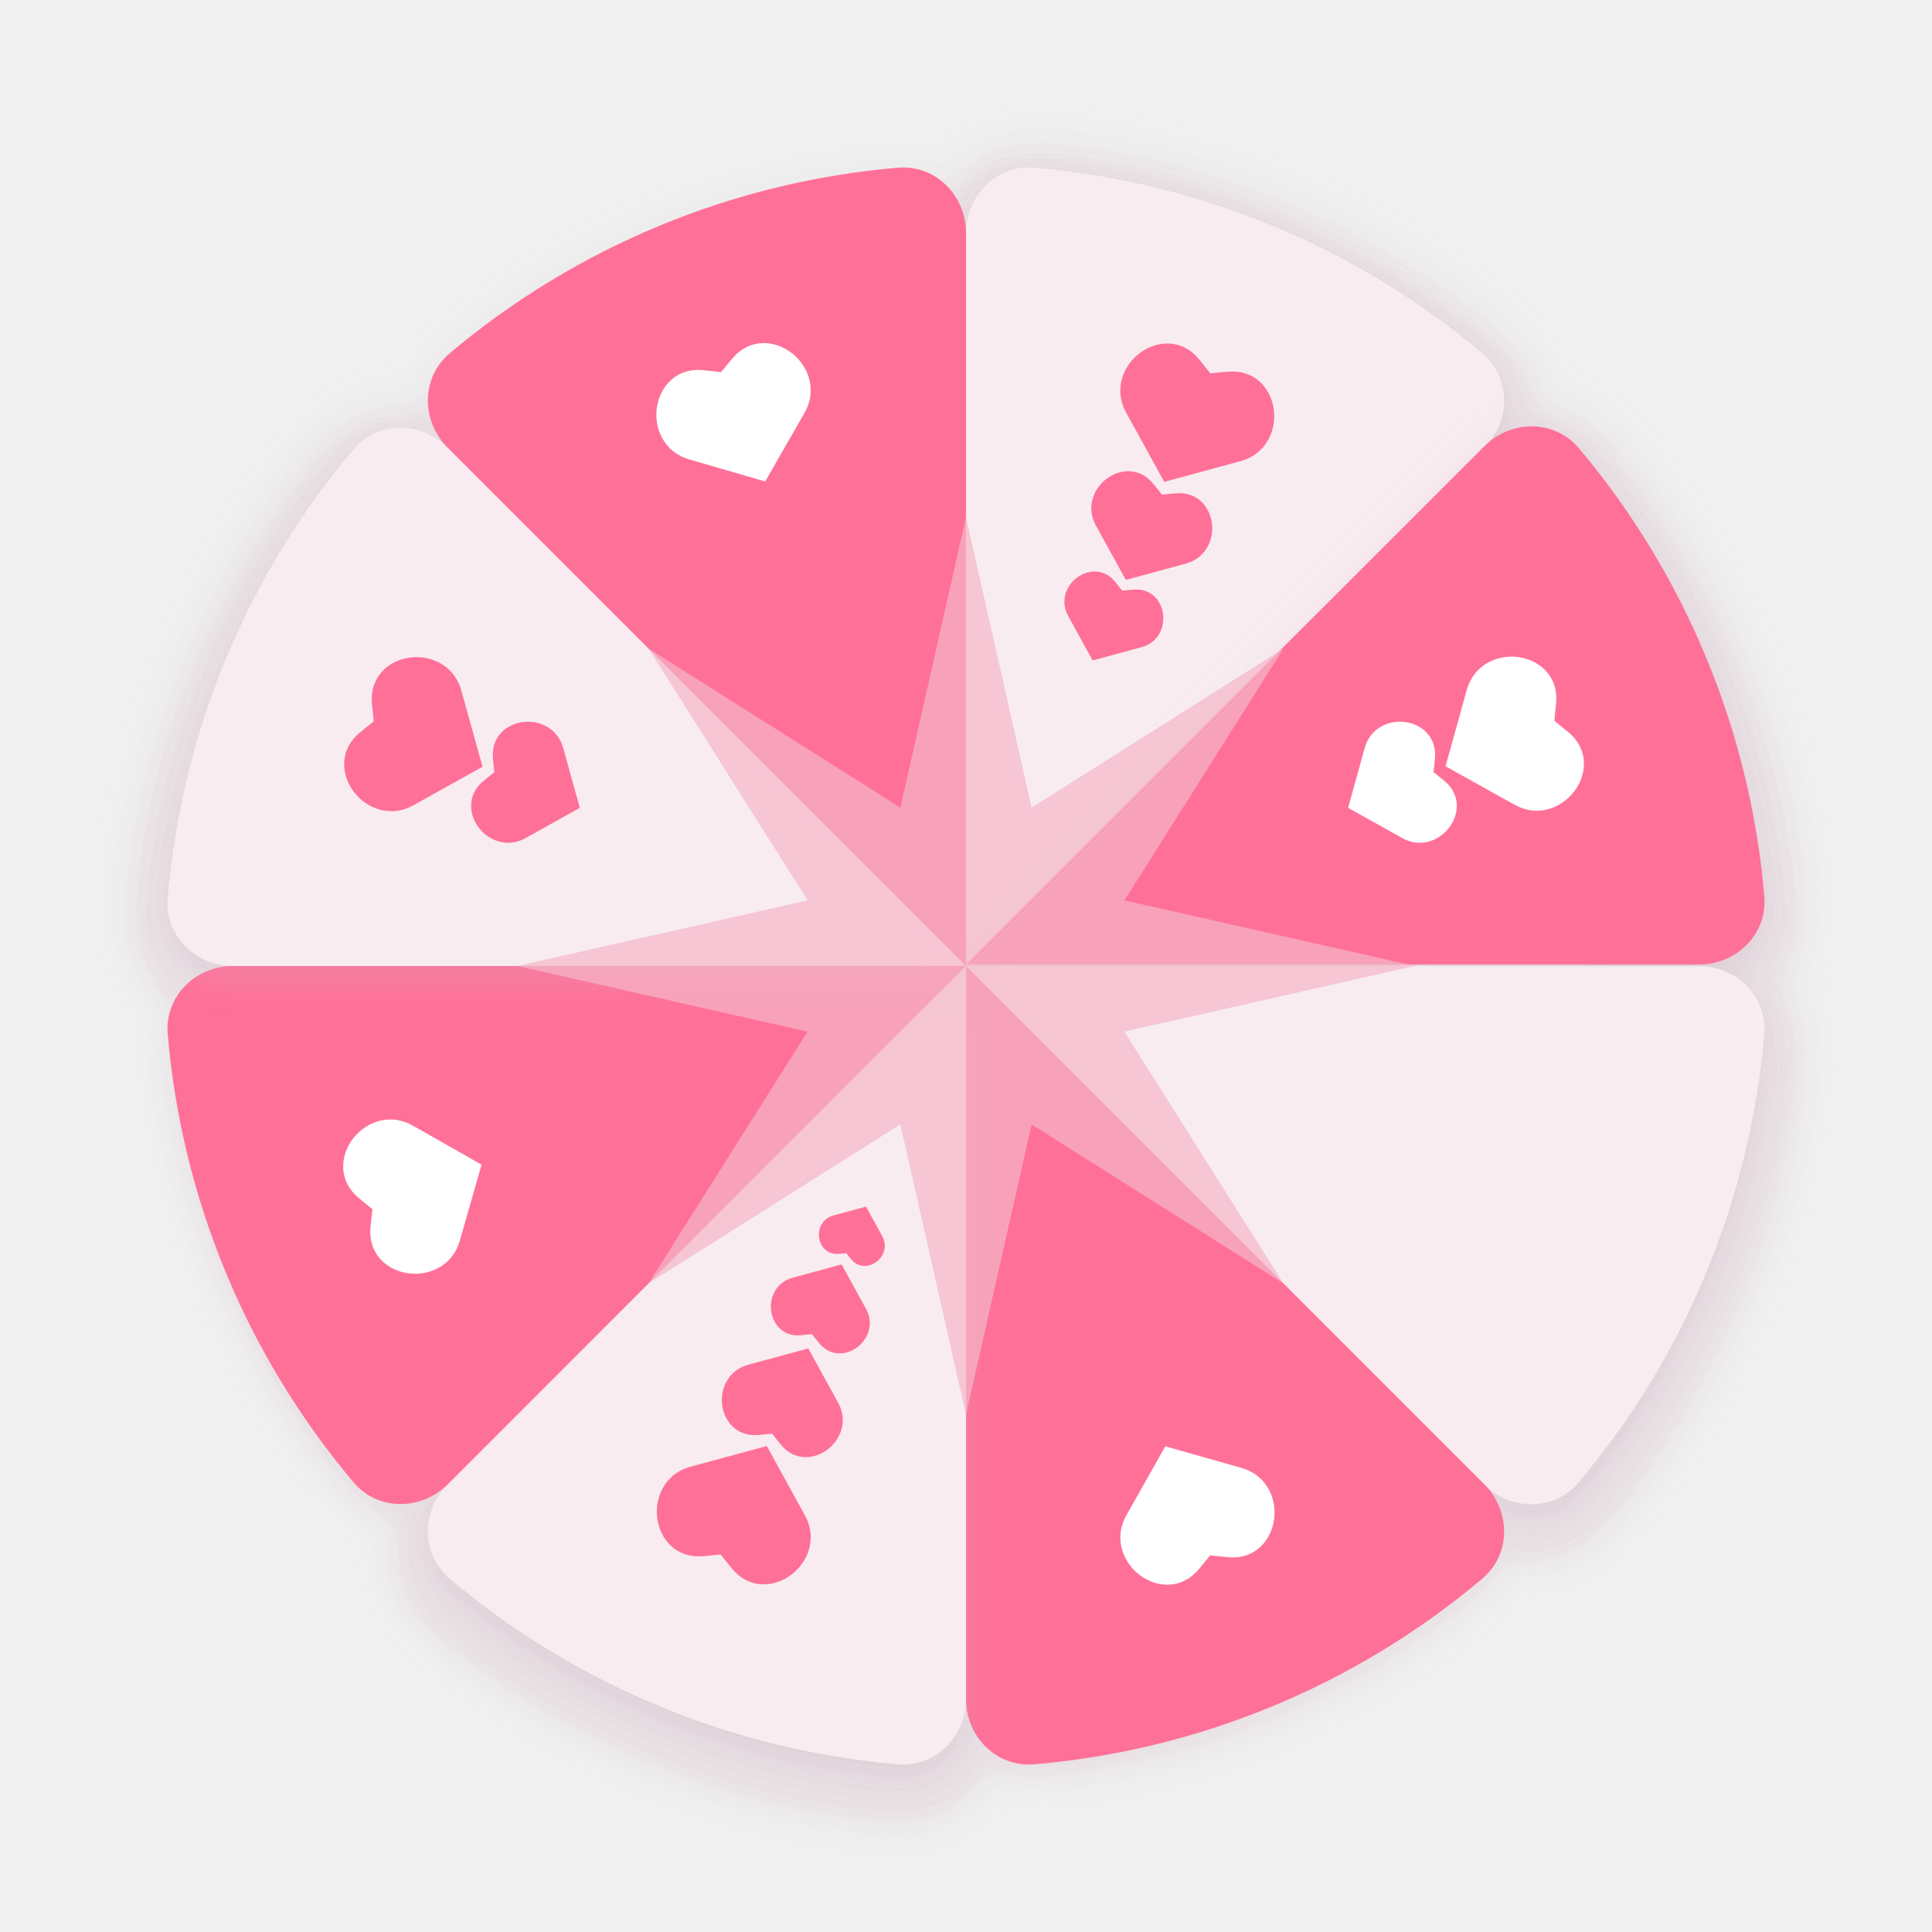
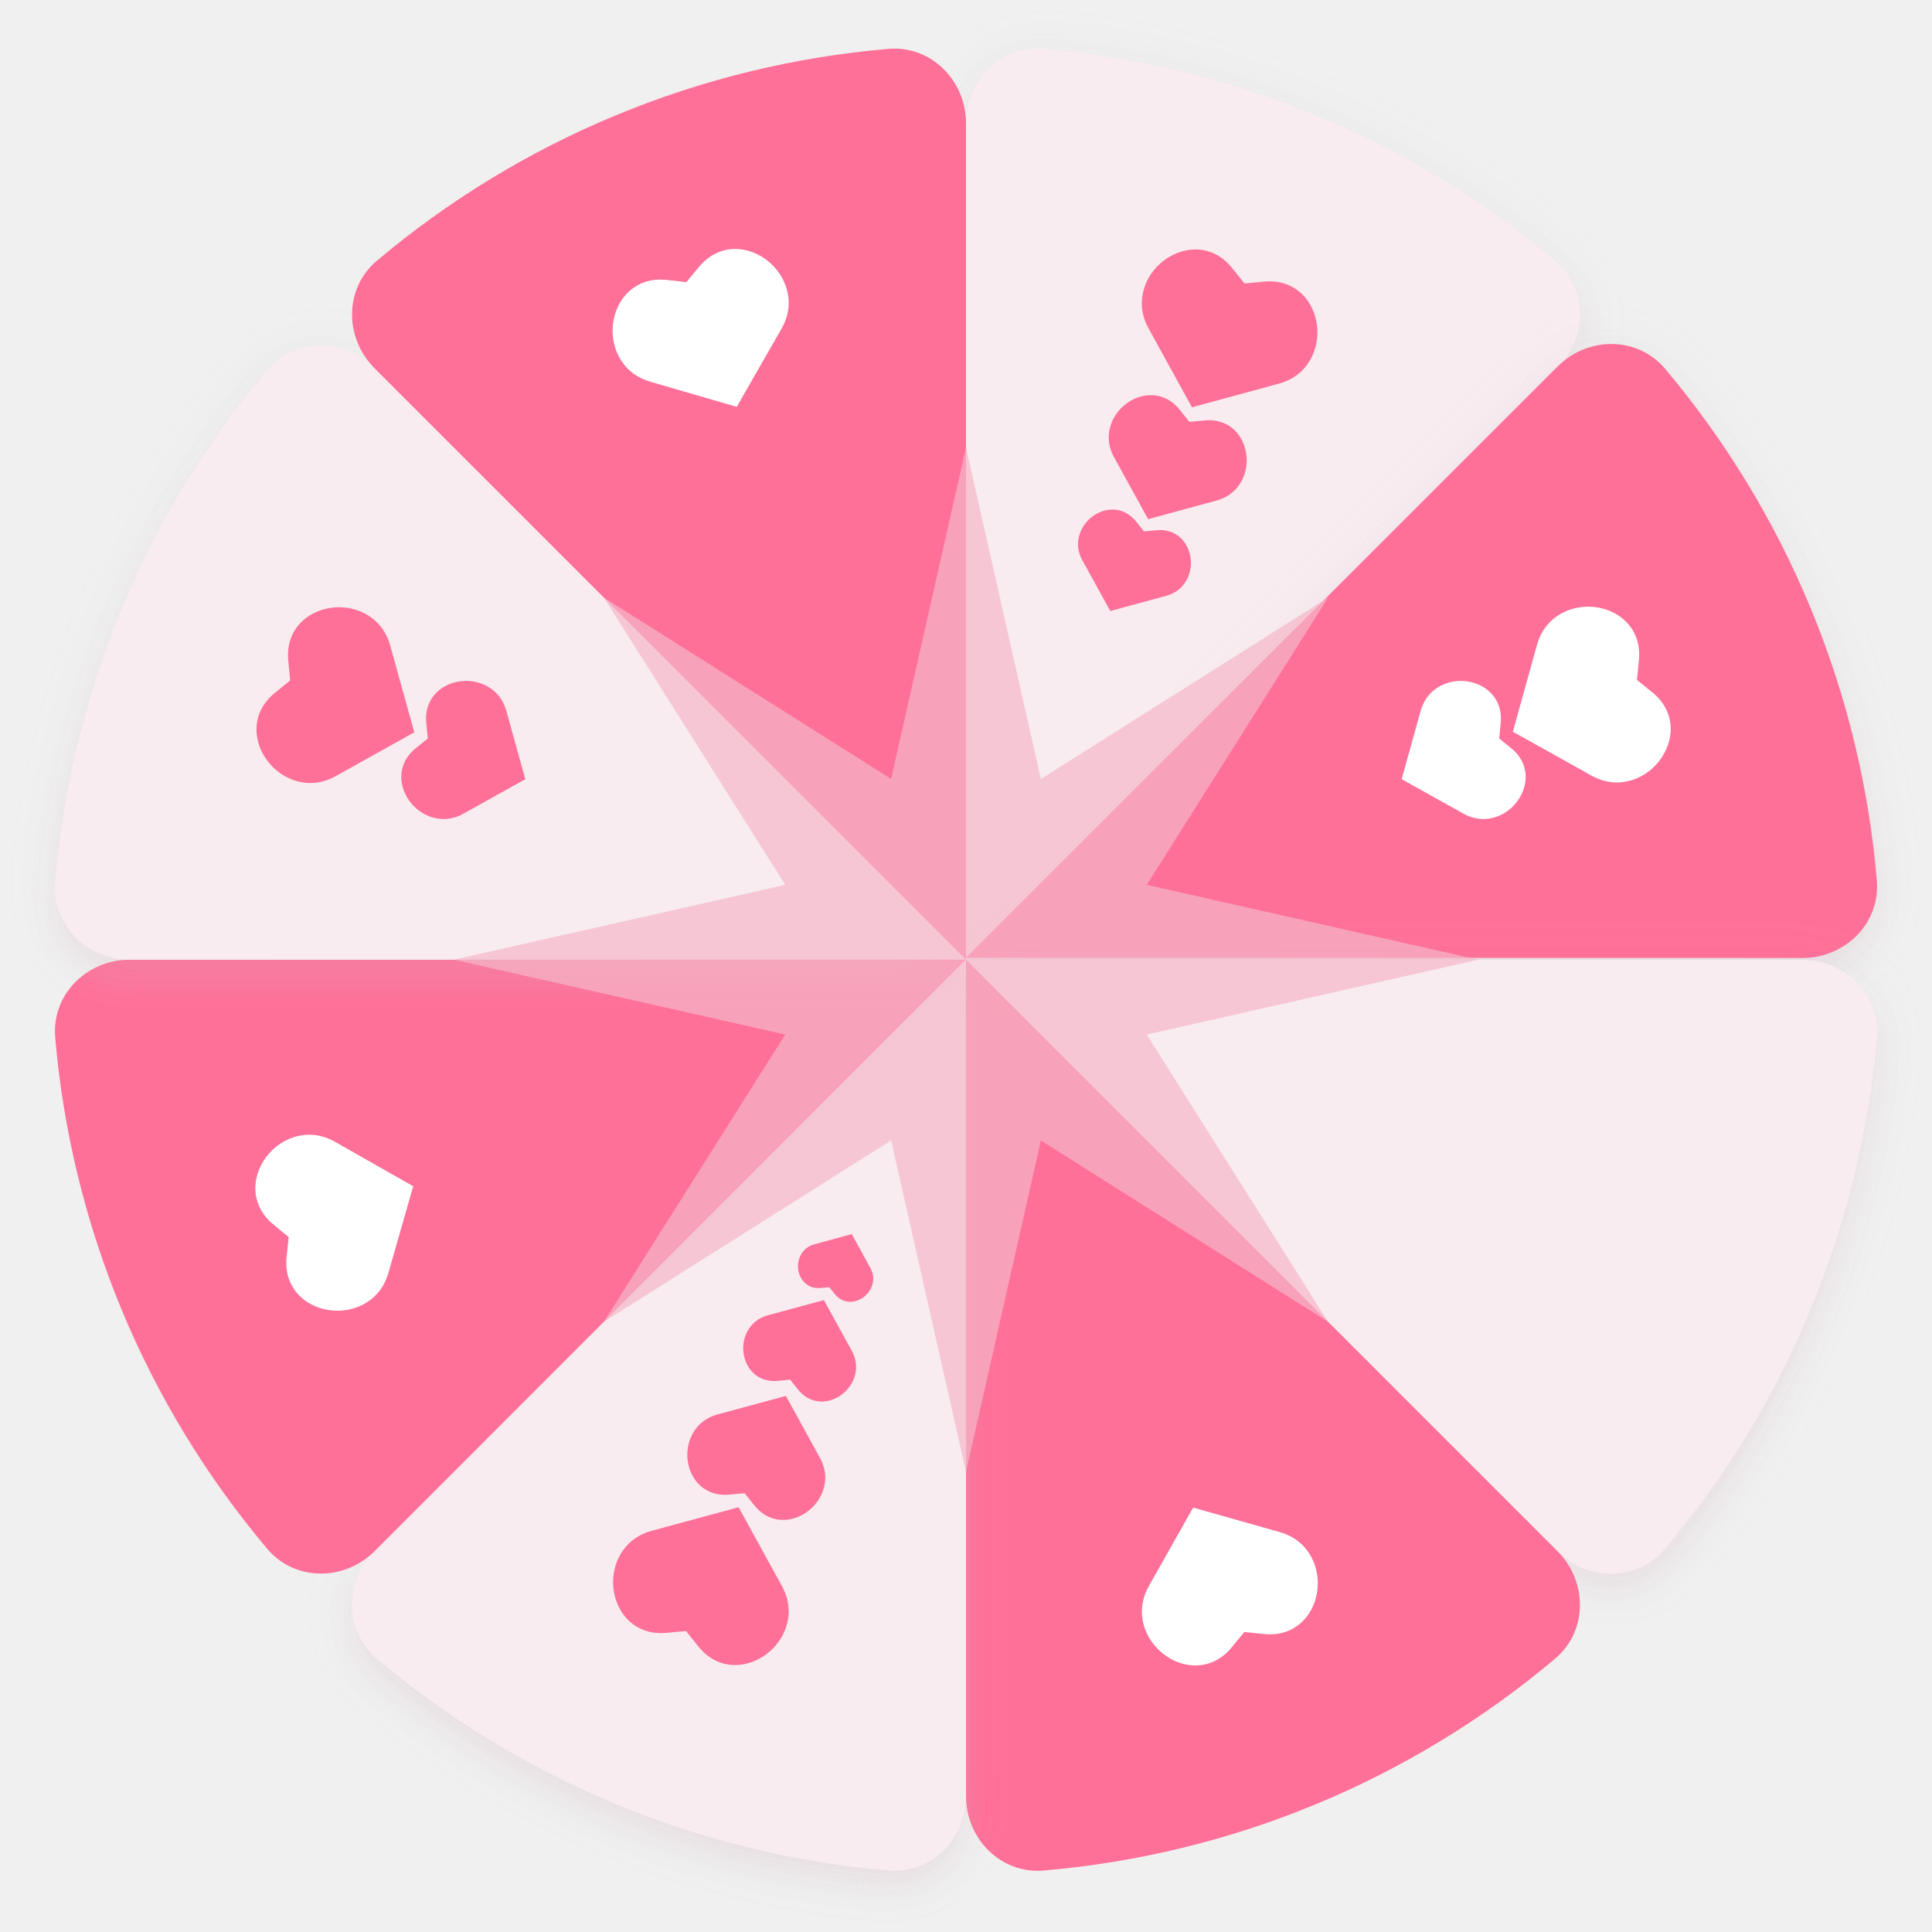
- <svg xmlns="http://www.w3.org/2000/svg" width="340" height="340" viewBox="0 0 340 340" fill="none">
+ <svg xmlns="http://www.w3.org/2000/svg" width="298" height="298" viewBox="0 0 298 298" fill="none">
  <g filter="url(#filter0_ddd)">
-     <g filter="url(#filter1_ddd)">
-       <path d="M170 41C170 34.373 175.382 28.947 181.985 29.51C196.395 30.74 210.553 34.181 223.958 39.733C237.363 45.285 249.808 52.864 260.866 62.184C265.934 66.455 265.903 74.097 261.217 78.783L170 170L170 41Z" fill="#F8ECF0" />
-     </g>
-     <path fill-rule="evenodd" clip-rule="evenodd" d="M204.889 84.799L198.178 72.606C197.438 71.261 197.044 69.714 197.176 68.15C197.718 61.726 205.921 57.527 210.757 62.93C210.869 63.055 210.978 63.184 211.085 63.318L212.991 65.696L216.024 65.413C216.195 65.397 216.364 65.386 216.531 65.379C223.777 65.1 226.461 73.916 222.22 78.771C221.187 79.953 219.801 80.745 218.321 81.148L204.889 84.799Z" fill="#FF7098" />
-     <path fill-rule="evenodd" clip-rule="evenodd" d="M192.286 116.228L187.971 108.389C187.496 107.525 187.242 106.53 187.327 105.525C187.676 101.396 192.949 98.696 196.058 102.169C196.13 102.25 196.2 102.333 196.269 102.419L197.494 103.947L199.444 103.765C199.554 103.755 199.662 103.748 199.77 103.743C204.428 103.564 206.153 109.231 203.427 112.352C202.763 113.112 201.872 113.622 200.92 113.881L192.286 116.228Z" fill="#FF7098" />
-     <path fill-rule="evenodd" clip-rule="evenodd" d="M198.127 102.057L192.853 92.476C192.272 91.42 191.962 90.204 192.066 88.975C192.492 83.928 198.938 80.629 202.737 84.874C202.825 84.972 202.911 85.073 202.995 85.178L204.492 87.046L206.876 86.824C207.01 86.812 207.142 86.803 207.274 86.798C212.967 86.578 215.076 93.505 211.744 97.32C210.933 98.249 209.843 98.871 208.68 99.187L198.127 102.057Z" fill="#FF7098" />
-     <g filter="url(#filter2_ddd)">
-       <path d="M299 169.738C305.628 169.74 311.055 164.36 310.493 157.756C309.268 143.347 305.831 129.187 300.282 115.78C294.734 102.374 287.159 89.927 277.842 78.866C273.573 73.797 265.93 73.826 261.243 78.511L170 169.702L299 169.738Z" fill="#FF7098" />
-     </g>
-     <path fill-rule="evenodd" clip-rule="evenodd" d="M254.396 134.849L258.12 121.438C258.531 119.96 259.33 118.578 260.518 117.552C265.396 113.337 274.198 116.069 273.879 123.313C273.871 123.481 273.86 123.649 273.843 123.82L273.543 126.852L275.91 128.77C276.043 128.878 276.172 128.988 276.296 129.101C281.673 133.966 277.429 142.146 271.003 142.653C269.438 142.777 267.893 142.374 266.553 141.627L254.396 134.849Z" fill="white" />
-     <path fill-rule="evenodd" clip-rule="evenodd" d="M237.24 142.167L240.166 131.63C240.489 130.469 241.117 129.383 242.05 128.576C245.883 125.265 252.798 127.411 252.548 133.103C252.542 133.235 252.533 133.367 252.519 133.501L252.284 135.884L254.144 137.391C254.248 137.475 254.349 137.562 254.447 137.65C258.672 141.473 255.337 147.9 250.288 148.299C249.059 148.396 247.845 148.08 246.792 147.493L237.24 142.167Z" fill="white" />
-     <g filter="url(#filter3_ddd)">
-       <path d="M299 170.036C305.627 170.038 311.051 175.422 310.486 182.025C309.253 196.434 305.808 210.592 300.252 223.995C294.695 237.398 287.113 249.841 277.79 260.896C273.518 265.963 265.876 265.93 261.191 261.242L170 170L299 170.036Z" fill="#F8ECF0" />
-     </g>
-     <path d="M170 299C170 305.627 175.382 311.053 181.986 310.49C196.395 309.26 210.554 305.819 223.958 300.267C237.363 294.715 249.808 287.136 260.866 277.816C265.934 273.545 265.903 265.903 261.217 261.217L170 170V299Z" fill="#FF7098" />
-     <path fill-rule="evenodd" clip-rule="evenodd" d="M205.071 254.529L218.463 258.324C219.939 258.742 221.317 259.549 222.337 260.742C226.526 265.642 223.748 274.429 216.506 274.072C216.338 274.064 216.17 274.051 215.999 274.033L212.969 273.718L211.038 276.075C210.93 276.208 210.819 276.336 210.706 276.46C205.813 281.811 197.655 277.525 197.181 271.096C197.065 269.53 197.476 267.987 198.23 266.651L205.071 254.529Z" fill="white" />
-     <g filter="url(#filter4_ddd)">
-       <path d="M170 299C170 305.627 164.618 311.053 158.014 310.49C143.605 309.26 129.446 305.819 116.042 300.267C102.637 294.715 90.192 287.136 79.134 277.816C74.066 273.545 74.097 265.903 78.783 261.217L170 170V299Z" fill="#F8ECF0" />
-     </g>
-     <path fill-rule="evenodd" clip-rule="evenodd" d="M134.946 254.475L141.65 266.673C142.389 268.017 142.782 269.565 142.649 271.129C142.103 277.552 133.896 281.746 129.064 276.339C128.952 276.214 128.843 276.085 128.736 275.952L126.832 273.573L123.798 273.854C123.628 273.87 123.459 273.88 123.292 273.887C116.046 274.162 113.368 265.344 117.612 260.492C118.645 259.31 120.032 258.519 121.513 258.117L134.946 254.475Z" fill="#FF7098" />
-     <path fill-rule="evenodd" clip-rule="evenodd" d="M148.109 222.519L152.418 230.361C152.893 231.226 153.146 232.22 153.06 233.226C152.709 237.355 147.433 240.051 144.327 236.575C144.255 236.495 144.185 236.412 144.116 236.326L142.892 234.797L140.942 234.977C140.832 234.988 140.724 234.995 140.616 234.999C135.958 235.175 134.236 229.507 136.965 226.387C137.629 225.628 138.521 225.119 139.473 224.861L148.109 222.519Z" fill="#FF7098" />
-     <path fill-rule="evenodd" clip-rule="evenodd" d="M142.244 237.302L147.511 246.886C148.091 247.942 148.4 249.158 148.296 250.387C147.866 255.434 141.418 258.729 137.622 254.481C137.534 254.383 137.448 254.281 137.364 254.176L135.868 252.307L133.484 252.528C133.35 252.54 133.218 252.549 133.086 252.554C127.393 252.77 125.289 245.841 128.624 242.029C129.436 241.101 130.525 240.479 131.689 240.163L142.244 237.302Z" fill="#FF7098" />
-     <path fill-rule="evenodd" clip-rule="evenodd" d="M152.406 212.346L155.279 217.574C155.595 218.15 155.764 218.814 155.707 219.484C155.472 222.237 151.955 224.034 149.885 221.717C149.837 221.663 149.79 221.608 149.744 221.551L148.928 220.531L147.628 220.652C147.555 220.658 147.482 220.663 147.411 220.666C144.305 220.783 143.158 217.004 144.977 214.925C145.419 214.418 146.014 214.079 146.648 213.907L152.406 212.346Z" fill="#FF7098" />
-     <path d="M41 169.997C34.373 169.998 28.948 175.382 29.514 181.985C30.747 196.394 34.192 210.552 39.748 223.955C45.304 237.358 52.886 249.801 62.209 260.857C66.482 265.923 74.124 265.89 78.809 261.203L170 169.96L41 169.997Z" fill="#FF7098" />
-     <path fill-rule="evenodd" clip-rule="evenodd" d="M84.746 204.96L80.918 218.342C80.496 219.817 79.686 221.193 78.49 222.21C73.579 226.386 64.799 223.586 65.174 216.345C65.183 216.177 65.196 216.009 65.215 215.839L65.538 212.809L63.185 210.872C63.053 210.763 62.925 210.652 62.802 210.539C57.463 205.632 61.77 197.485 68.2 197.027C69.766 196.916 71.308 197.331 72.642 198.088L84.746 204.96Z" fill="white" />
-     <g filter="url(#filter5_ddd)">
-       <path d="M41 169.997C34.373 169.998 28.946 164.618 29.507 158.014C30.732 143.605 34.169 129.445 39.718 116.039C45.267 102.632 52.842 90.185 62.158 79.124C66.428 74.055 74.07 74.084 78.757 78.769L170 169.96L41 169.997Z" fill="#F8ECF0" />
-     </g>
-     <path fill-rule="evenodd" clip-rule="evenodd" d="M84.915 134.934L72.758 141.712C71.418 142.459 69.873 142.862 68.308 142.738C61.882 142.231 57.638 134.051 63.015 129.185C63.139 129.073 63.267 128.963 63.401 128.855L65.768 126.937L65.468 123.905C65.451 123.734 65.439 123.566 65.432 123.398C65.113 116.154 73.914 113.422 78.792 117.636C79.98 118.663 80.78 120.045 81.191 121.523L84.915 134.934Z" fill="#FF7098" />
-     <path fill-rule="evenodd" clip-rule="evenodd" d="M102.04 142.168L92.488 147.493C91.435 148.08 90.221 148.396 88.991 148.299C83.942 147.9 80.608 141.473 84.832 137.65C84.93 137.562 85.031 137.475 85.136 137.391L86.996 135.884L86.76 133.501C86.747 133.367 86.738 133.235 86.732 133.103C86.481 127.411 93.397 125.265 97.229 128.576C98.163 129.383 98.791 130.469 99.114 131.63L102.04 142.168Z" fill="#FF7098" />
-     <path d="M170 41C170 34.373 164.618 28.947 158.014 29.51C143.605 30.74 129.446 34.181 116.042 39.733C102.637 45.285 90.192 52.864 79.134 62.184C74.066 66.455 74.097 74.097 78.783 78.783L170 170V41Z" fill="#FF7098" />
-     <path fill-rule="evenodd" clip-rule="evenodd" d="M134.661 84.73L121.294 80.849C119.821 80.421 118.448 79.605 117.436 78.405C113.279 73.478 116.114 64.71 123.353 65.113C123.521 65.123 123.689 65.136 123.859 65.155L126.888 65.49L128.834 63.145C128.943 63.014 129.055 62.887 129.168 62.764C134.096 57.444 142.226 61.783 142.659 68.215C142.764 69.781 142.343 71.321 141.581 72.653L134.661 84.73Z" fill="white" />
-     <path opacity="0.7" d="M170 91L181.548 142.122L225.861 114.139L197.878 158.452L249 170L197.878 181.548L225.861 225.861L181.548 197.878L170 249L158.452 197.878L114.139 225.861L142.122 181.548L91 170L142.122 158.452L114.139 114.139L158.452 142.122L170 91Z" fill="#F5B7C9" />
+     <path d="M149 19.028C149 12.401 154.382 6.975 160.985 7.539C175.395 8.768 189.553 12.209 202.958 17.761C216.363 23.314 228.808 30.892 239.866 40.212C244.934 44.483 244.903 52.125 240.217 56.811L149 148.028L149 19.028Z" fill="#F8ECF0" />
  </g>
+   <path fill-rule="evenodd" clip-rule="evenodd" d="M183.854 62.822L177.143 50.63C176.404 49.286 176.01 47.739 176.142 46.175C176.684 39.752 184.886 35.553 189.72 40.955C189.832 41.081 189.942 41.209 190.048 41.343L191.954 43.721L194.987 43.438C195.157 43.422 195.326 43.41 195.493 43.404C202.738 43.124 205.421 51.94 201.181 56.794C200.149 57.977 198.763 58.769 197.282 59.171L183.854 62.822Z" fill="#FF7098" />
+   <path fill-rule="evenodd" clip-rule="evenodd" d="M171.253 94.248L166.939 86.41C166.464 85.546 166.21 84.552 166.295 83.546C166.643 79.417 171.916 76.718 175.024 80.191C175.096 80.271 175.166 80.354 175.235 80.44L176.46 81.968L178.41 81.786C178.519 81.776 178.628 81.769 178.735 81.765C183.392 81.585 185.118 87.252 182.392 90.373C181.728 91.133 180.837 91.642 179.886 91.901L171.253 94.248Z" fill="#FF7098" />
+   <path fill-rule="evenodd" clip-rule="evenodd" d="M177.093 80.078L171.821 70.498C171.24 69.442 170.93 68.227 171.034 66.998C171.459 61.951 177.904 58.652 181.703 62.897C181.79 62.995 181.876 63.096 181.96 63.201L183.457 65.069L185.84 64.847C185.974 64.834 186.107 64.826 186.238 64.82C191.93 64.601 194.039 71.527 190.707 75.341C189.896 76.27 188.807 76.893 187.644 77.209L177.093 80.078Z" fill="#FF7098" />
+   <g filter="url(#filter1_ddd)">
+     <path d="M278 147.767C284.628 147.769 290.055 142.388 289.493 135.784C288.268 121.375 284.831 107.215 279.282 93.809C273.734 80.402 266.159 67.955 256.842 56.895C252.573 51.826 244.93 51.854 240.243 56.539L149 147.73L278 147.767Z" fill="#FF7098" />
+   </g>
+   <path fill-rule="evenodd" clip-rule="evenodd" d="M233.351 112.867L237.074 99.457C237.485 97.979 238.284 96.597 239.472 95.571C244.349 91.357 253.149 94.089 252.83 101.332C252.822 101.5 252.81 101.669 252.794 101.839L252.494 104.871L254.861 106.789C254.994 106.897 255.122 107.007 255.247 107.119C260.622 111.984 256.379 120.164 249.954 120.671C248.39 120.794 246.845 120.392 245.505 119.645L233.351 112.867Z" fill="white" />
+   <path fill-rule="evenodd" clip-rule="evenodd" d="M216.198 120.185L219.124 109.649C219.446 108.487 220.074 107.401 221.008 106.595C224.839 103.284 231.753 105.43 231.503 111.122C231.497 111.253 231.488 111.386 231.475 111.519L231.239 113.902L233.099 115.409C233.203 115.493 233.304 115.58 233.402 115.668C237.626 119.491 234.292 125.917 229.244 126.316C228.015 126.413 226.801 126.097 225.748 125.51L216.198 120.185Z" fill="white" />
+   <g filter="url(#filter2_ddd)">
+     <path d="M278 148.065C284.627 148.066 290.051 153.45 289.486 160.053C288.253 174.462 284.808 188.62 279.252 202.023C273.695 215.426 266.113 227.869 256.79 238.925C252.518 243.991 244.876 243.958 240.191 239.271L149 148.028L278 148.065Z" fill="#F8ECF0" />
+   </g>
+   <path d="M149 277.028C149 283.656 154.382 289.081 160.986 288.518C175.395 287.289 189.554 283.848 202.958 278.295C216.363 272.743 228.808 265.164 239.866 255.844C244.934 251.574 244.903 243.931 240.217 239.245L149 148.028V277.028Z" fill="#FF7098" />
+   <path fill-rule="evenodd" clip-rule="evenodd" d="M184.036 232.536L197.425 236.33C198.9 236.749 200.278 237.555 201.298 238.748C205.486 243.648 202.709 252.434 195.468 252.078C195.301 252.069 195.132 252.056 194.962 252.039L191.932 251.723L190.001 254.08C189.893 254.213 189.782 254.341 189.669 254.464C184.777 259.815 176.621 255.53 176.147 249.101C176.031 247.536 176.442 245.993 177.196 244.657L184.036 232.536Z" fill="white" />
+   <g filter="url(#filter3_ddd)">
+     <path d="M149 277.028C149 283.656 143.618 289.081 137.014 288.518C122.605 287.289 108.446 283.848 95.041 278.295C81.637 272.743 69.192 265.164 58.134 255.844C53.066 251.574 53.097 243.931 57.783 239.245L149 148.028V277.028Z" fill="#F8ECF0" />
+   </g>
+   <path fill-rule="evenodd" clip-rule="evenodd" d="M113.925 232.482L120.628 244.679C121.366 246.023 121.759 247.57 121.626 249.134C121.08 255.557 112.875 259.75 108.044 254.344C107.932 254.219 107.823 254.09 107.716 253.957L105.813 251.578L102.779 251.859C102.609 251.875 102.44 251.886 102.273 251.892C95.028 252.167 92.351 243.35 96.594 238.498C97.627 237.316 99.014 236.525 100.494 236.124L113.925 232.482Z" fill="#FF7098" />
+   <path fill-rule="evenodd" clip-rule="evenodd" d="M127.085 200.53L131.393 208.37C131.868 209.235 132.121 210.23 132.035 211.235C131.684 215.364 126.409 218.059 123.304 214.584C123.232 214.504 123.162 214.421 123.093 214.335L121.869 212.806L119.919 212.986C119.81 212.996 119.701 213.003 119.594 213.008C114.936 213.184 113.215 207.516 115.943 204.397C116.607 203.637 117.499 203.129 118.45 202.871L127.085 200.53Z" fill="#FF7098" />
+   <path fill-rule="evenodd" clip-rule="evenodd" d="M121.221 215.31L126.487 224.894C127.068 225.95 127.376 227.166 127.272 228.395C126.842 233.441 120.396 236.735 116.6 232.488C116.512 232.39 116.426 232.288 116.342 232.183L114.847 230.314L112.463 230.535C112.33 230.548 112.197 230.556 112.065 230.561C106.373 230.777 104.27 223.849 107.604 220.037C108.416 219.109 109.505 218.487 110.668 218.172L121.221 215.31Z" fill="#FF7098" />
+   <path fill-rule="evenodd" clip-rule="evenodd" d="M131.381 190.357L134.253 195.585C134.57 196.161 134.738 196.824 134.681 197.494C134.447 200.247 130.931 202.044 128.86 199.727C128.812 199.673 128.766 199.618 128.72 199.561L127.904 198.541L126.604 198.662C126.531 198.669 126.459 198.673 126.387 198.676C123.282 198.794 122.135 195.015 123.953 192.936C124.396 192.429 124.99 192.09 125.625 191.918L131.381 190.357Z" fill="#FF7098" />
+   <path d="M20 148.025C13.373 148.027 7.948 153.41 8.514 160.014C9.747 174.423 13.192 188.58 18.748 201.983C24.304 215.387 31.887 227.829 41.209 238.885C45.482 243.951 53.124 243.918 57.809 239.231L149 147.988L20 148.025Z" fill="#FF7098" />
+   <path fill-rule="evenodd" clip-rule="evenodd" d="M63.735 182.971L59.908 196.352C59.486 197.827 58.676 199.203 57.48 200.22C52.571 204.396 43.792 201.596 44.167 194.355C44.176 194.188 44.189 194.019 44.208 193.849L44.53 190.82L42.178 188.883C42.046 188.775 41.919 188.663 41.795 188.55C36.458 183.644 40.764 175.497 47.192 175.04C48.758 174.928 50.299 175.343 51.633 176.1L63.735 182.971Z" fill="white" />
+   <g filter="url(#filter4_ddd)">
+     <path d="M20 148.025C13.373 148.027 7.946 142.646 8.507 136.042C9.732 121.633 13.169 107.473 18.718 94.067C24.267 80.66 31.842 68.213 41.158 57.153C45.428 52.084 53.07 52.112 57.758 56.797L149 147.988L20 148.025Z" fill="#F8ECF0" />
+   </g>
+   <path fill-rule="evenodd" clip-rule="evenodd" d="M63.904 112.952L51.749 119.73C50.41 120.477 48.865 120.879 47.3 120.756C40.875 120.249 36.632 112.069 42.008 107.204C42.132 107.092 42.261 106.982 42.394 106.874L44.76 104.956L44.461 101.924C44.444 101.754 44.432 101.585 44.425 101.417C44.106 94.174 52.905 91.442 57.782 95.656C58.97 96.682 59.77 98.064 60.18 99.542L63.904 112.952Z" fill="#FF7098" />
+   <path fill-rule="evenodd" clip-rule="evenodd" d="M81.025 120.185L71.475 125.51C70.422 126.097 69.209 126.413 67.979 126.316C62.931 125.917 59.598 119.49 63.821 115.668C63.919 115.58 64.02 115.493 64.124 115.409L65.984 113.902L65.749 111.519C65.735 111.386 65.726 111.253 65.72 111.122C65.47 105.43 72.384 103.284 76.216 106.595C77.149 107.401 77.777 108.487 78.1 109.649L81.025 120.185Z" fill="#FF7098" />
+   <path d="M149 19.028C149 12.401 143.618 6.975 137.014 7.539C122.605 8.768 108.446 12.209 95.041 17.761C81.637 23.314 69.192 30.892 58.134 40.212C53.066 44.483 53.097 52.125 57.783 56.811L149 148.028V19.028Z" fill="#FF7098" />
+   <path fill-rule="evenodd" clip-rule="evenodd" d="M113.64 62.753L100.276 58.872C98.803 58.444 97.43 57.629 96.418 56.429C92.262 51.503 95.096 42.734 102.334 43.138C102.502 43.147 102.67 43.161 102.84 43.18L105.868 43.515L107.814 41.17C107.923 41.039 108.035 40.912 108.148 40.789C113.075 35.47 121.204 39.808 121.636 46.239C121.741 47.806 121.32 49.346 120.558 50.677L113.64 62.753Z" fill="white" />
+   <path opacity="0.7" d="M149 69.028L160.548 120.15L204.861 92.167L176.878 136.481L228 148.028L176.878 159.576L204.861 203.89L160.548 175.907L149 227.028L137.452 175.907L93.139 203.89L121.122 159.576L70 148.028L121.122 136.481L93.139 92.167L137.452 120.15L149 69.028Z" fill="#F5B7C9" />
  <defs>
-     <filter id="filter0_ddd" x="-8" y="-7" width="356" height="356" filterUnits="userSpaceOnUse" color-interpolation-filters="sRGB">
+     <filter id="filter0_ddd" x="141" y="0.498" width="110.7" height="156.53" filterUnits="userSpaceOnUse" color-interpolation-filters="sRGB">
      <feFlood flood-opacity="0" result="BackgroundImageFix" />
      <feColorMatrix in="SourceAlpha" type="matrix" values="0 0 0 0 0 0 0 0 0 0 0 0 0 0 0 0 0 0 127 0" />
      <feOffset dy="1" />
      <feGaussianBlur stdDeviation="4" />
      <feColorMatrix type="matrix" values="0 0 0 0 0.639 0 0 0 0 0.639 0 0 0 0 0.639 0 0 0 0.08 0" />
      <feBlend mode="normal" in2="BackgroundImageFix" result="effect1_dropShadow" />
      <feColorMatrix in="SourceAlpha" type="matrix" values="0 0 0 0 0 0 0 0 0 0 0 0 0 0 0 0 0 0 127 0" />
      <feOffset dy="4" />
      <feGaussianBlur stdDeviation="2" />
      <feColorMatrix type="matrix" values="0 0 0 0 0.821 0 0 0 0 0.821 0 0 0 0 0.821 0 0 0 0.12 0" />
      <feBlend mode="normal" in2="effect1_dropShadow" result="effect2_dropShadow" />
      <feColorMatrix in="SourceAlpha" type="matrix" values="0 0 0 0 0 0 0 0 0 0 0 0 0 0 0 0 0 0 127 0" />
      <feOffset dy="2" />
      <feGaussianBlur stdDeviation="2" />
      <feColorMatrix type="matrix" values="0 0 0 0 0.937 0 0 0 0 0.345 0 0 0 0 0.627 0 0 0 0.06 0" />
      <feBlend mode="normal" in2="effect2_dropShadow" result="effect3_dropShadow" />
      <feBlend mode="normal" in="SourceGraphic" in2="effect3_dropShadow" result="shape" />
    </filter>
-     <filter id="filter1_ddd" x="162" y="22.47" width="110.7" height="156.53" filterUnits="userSpaceOnUse" color-interpolation-filters="sRGB">
+     <filter id="filter1_ddd" x="141" y="46.058" width="156.533" height="110.708" filterUnits="userSpaceOnUse" color-interpolation-filters="sRGB">
      <feFlood flood-opacity="0" result="BackgroundImageFix" />
      <feColorMatrix in="SourceAlpha" type="matrix" values="0 0 0 0 0 0 0 0 0 0 0 0 0 0 0 0 0 0 127 0" />
      <feOffset dy="1" />
      <feGaussianBlur stdDeviation="4" />
      <feColorMatrix type="matrix" values="0 0 0 0 0.639 0 0 0 0 0.639 0 0 0 0 0.639 0 0 0 0.08 0" />
      <feBlend mode="normal" in2="BackgroundImageFix" result="effect1_dropShadow" />
      <feColorMatrix in="SourceAlpha" type="matrix" values="0 0 0 0 0 0 0 0 0 0 0 0 0 0 0 0 0 0 127 0" />
      <feOffset dy="4" />
      <feGaussianBlur stdDeviation="2" />
      <feColorMatrix type="matrix" values="0 0 0 0 0.821 0 0 0 0 0.821 0 0 0 0 0.821 0 0 0 0.12 0" />
      <feBlend mode="normal" in2="effect1_dropShadow" result="effect2_dropShadow" />
      <feColorMatrix in="SourceAlpha" type="matrix" values="0 0 0 0 0 0 0 0 0 0 0 0 0 0 0 0 0 0 127 0" />
      <feOffset dy="2" />
      <feGaussianBlur stdDeviation="2" />
      <feColorMatrix type="matrix" values="0 0 0 0 0.937 0 0 0 0 0.345 0 0 0 0 0.627 0 0 0 0.06 0" />
      <feBlend mode="normal" in2="effect2_dropShadow" result="effect3_dropShadow" />
      <feBlend mode="normal" in="SourceGraphic" in2="effect3_dropShadow" result="shape" />
    </filter>
-     <filter id="filter2_ddd" x="162" y="68.03" width="156.533" height="110.708" filterUnits="userSpaceOnUse" color-interpolation-filters="sRGB">
+     <filter id="filter2_ddd" x="141" y="141.028" width="156.527" height="110.728" filterUnits="userSpaceOnUse" color-interpolation-filters="sRGB">
      <feFlood flood-opacity="0" result="BackgroundImageFix" />
      <feColorMatrix in="SourceAlpha" type="matrix" values="0 0 0 0 0 0 0 0 0 0 0 0 0 0 0 0 0 0 127 0" />
      <feOffset dy="1" />
      <feGaussianBlur stdDeviation="4" />
      <feColorMatrix type="matrix" values="0 0 0 0 0.639 0 0 0 0 0.639 0 0 0 0 0.639 0 0 0 0.08 0" />
      <feBlend mode="normal" in2="BackgroundImageFix" result="effect1_dropShadow" />
      <feColorMatrix in="SourceAlpha" type="matrix" values="0 0 0 0 0 0 0 0 0 0 0 0 0 0 0 0 0 0 127 0" />
      <feOffset dy="4" />
      <feGaussianBlur stdDeviation="2" />
      <feColorMatrix type="matrix" values="0 0 0 0 0.821 0 0 0 0 0.821 0 0 0 0 0.821 0 0 0 0.12 0" />
      <feBlend mode="normal" in2="effect1_dropShadow" result="effect2_dropShadow" />
      <feColorMatrix in="SourceAlpha" type="matrix" values="0 0 0 0 0 0 0 0 0 0 0 0 0 0 0 0 0 0 127 0" />
      <feOffset dy="2" />
      <feGaussianBlur stdDeviation="2" />
      <feColorMatrix type="matrix" values="0 0 0 0 0.937 0 0 0 0 0.345 0 0 0 0 0.627 0 0 0 0.06 0" />
      <feBlend mode="normal" in2="effect2_dropShadow" result="effect3_dropShadow" />
      <feBlend mode="normal" in="SourceGraphic" in2="effect3_dropShadow" result="shape" />
    </filter>
-     <filter id="filter3_ddd" x="162" y="163" width="156.527" height="110.728" filterUnits="userSpaceOnUse" color-interpolation-filters="sRGB">
+     <filter id="filter3_ddd" x="46.3" y="141.028" width="110.7" height="156.53" filterUnits="userSpaceOnUse" color-interpolation-filters="sRGB">
      <feFlood flood-opacity="0" result="BackgroundImageFix" />
      <feColorMatrix in="SourceAlpha" type="matrix" values="0 0 0 0 0 0 0 0 0 0 0 0 0 0 0 0 0 0 127 0" />
      <feOffset dy="1" />
      <feGaussianBlur stdDeviation="4" />
      <feColorMatrix type="matrix" values="0 0 0 0 0.639 0 0 0 0 0.639 0 0 0 0 0.639 0 0 0 0.08 0" />
      <feBlend mode="normal" in2="BackgroundImageFix" result="effect1_dropShadow" />
      <feColorMatrix in="SourceAlpha" type="matrix" values="0 0 0 0 0 0 0 0 0 0 0 0 0 0 0 0 0 0 127 0" />
      <feOffset dy="4" />
      <feGaussianBlur stdDeviation="2" />
      <feColorMatrix type="matrix" values="0 0 0 0 0.821 0 0 0 0 0.821 0 0 0 0 0.821 0 0 0 0.12 0" />
      <feBlend mode="normal" in2="effect1_dropShadow" result="effect2_dropShadow" />
      <feColorMatrix in="SourceAlpha" type="matrix" values="0 0 0 0 0 0 0 0 0 0 0 0 0 0 0 0 0 0 127 0" />
      <feOffset dy="2" />
      <feGaussianBlur stdDeviation="2" />
      <feColorMatrix type="matrix" values="0 0 0 0 0.937 0 0 0 0 0.345 0 0 0 0 0.627 0 0 0 0.06 0" />
      <feBlend mode="normal" in2="effect2_dropShadow" result="effect3_dropShadow" />
      <feBlend mode="normal" in="SourceGraphic" in2="effect3_dropShadow" result="shape" />
    </filter>
-     <filter id="filter4_ddd" x="67.3" y="163" width="110.7" height="156.53" filterUnits="userSpaceOnUse" color-interpolation-filters="sRGB">
-       <feFlood flood-opacity="0" result="BackgroundImageFix" />
-       <feColorMatrix in="SourceAlpha" type="matrix" values="0 0 0 0 0 0 0 0 0 0 0 0 0 0 0 0 0 0 127 0" />
-       <feOffset dy="1" />
-       <feGaussianBlur stdDeviation="4" />
-       <feColorMatrix type="matrix" values="0 0 0 0 0.639 0 0 0 0 0.639 0 0 0 0 0.639 0 0 0 0.08 0" />
-       <feBlend mode="normal" in2="BackgroundImageFix" result="effect1_dropShadow" />
-       <feColorMatrix in="SourceAlpha" type="matrix" values="0 0 0 0 0 0 0 0 0 0 0 0 0 0 0 0 0 0 127 0" />
-       <feOffset dy="4" />
-       <feGaussianBlur stdDeviation="2" />
-       <feColorMatrix type="matrix" values="0 0 0 0 0.821 0 0 0 0 0.821 0 0 0 0 0.821 0 0 0 0.12 0" />
-       <feBlend mode="normal" in2="effect1_dropShadow" result="effect2_dropShadow" />
-       <feColorMatrix in="SourceAlpha" type="matrix" values="0 0 0 0 0 0 0 0 0 0 0 0 0 0 0 0 0 0 127 0" />
-       <feOffset dy="2" />
-       <feGaussianBlur stdDeviation="2" />
-       <feColorMatrix type="matrix" values="0 0 0 0 0.937 0 0 0 0 0.345 0 0 0 0 0.627 0 0 0 0.06 0" />
-       <feBlend mode="normal" in2="effect2_dropShadow" result="effect3_dropShadow" />
-       <feBlend mode="normal" in="SourceGraphic" in2="effect3_dropShadow" result="shape" />
-     </filter>
-     <filter id="filter5_ddd" x="21.467" y="68.288" width="156.533" height="110.708" filterUnits="userSpaceOnUse" color-interpolation-filters="sRGB">
+     <filter id="filter4_ddd" x="0.467" y="46.316" width="156.533" height="110.708" filterUnits="userSpaceOnUse" color-interpolation-filters="sRGB">
      <feFlood flood-opacity="0" result="BackgroundImageFix" />
      <feColorMatrix in="SourceAlpha" type="matrix" values="0 0 0 0 0 0 0 0 0 0 0 0 0 0 0 0 0 0 127 0" />
      <feOffset dy="1" />
      <feGaussianBlur stdDeviation="4" />
      <feColorMatrix type="matrix" values="0 0 0 0 0.639 0 0 0 0 0.639 0 0 0 0 0.639 0 0 0 0.08 0" />
      <feBlend mode="normal" in2="BackgroundImageFix" result="effect1_dropShadow" />
      <feColorMatrix in="SourceAlpha" type="matrix" values="0 0 0 0 0 0 0 0 0 0 0 0 0 0 0 0 0 0 127 0" />
      <feOffset dy="4" />
      <feGaussianBlur stdDeviation="2" />
      <feColorMatrix type="matrix" values="0 0 0 0 0.821 0 0 0 0 0.821 0 0 0 0 0.821 0 0 0 0.12 0" />
      <feBlend mode="normal" in2="effect1_dropShadow" result="effect2_dropShadow" />
      <feColorMatrix in="SourceAlpha" type="matrix" values="0 0 0 0 0 0 0 0 0 0 0 0 0 0 0 0 0 0 127 0" />
      <feOffset dy="2" />
      <feGaussianBlur stdDeviation="2" />
      <feColorMatrix type="matrix" values="0 0 0 0 0.937 0 0 0 0 0.345 0 0 0 0 0.627 0 0 0 0.06 0" />
      <feBlend mode="normal" in2="effect2_dropShadow" result="effect3_dropShadow" />
      <feBlend mode="normal" in="SourceGraphic" in2="effect3_dropShadow" result="shape" />
    </filter>
  </defs>
</svg>
